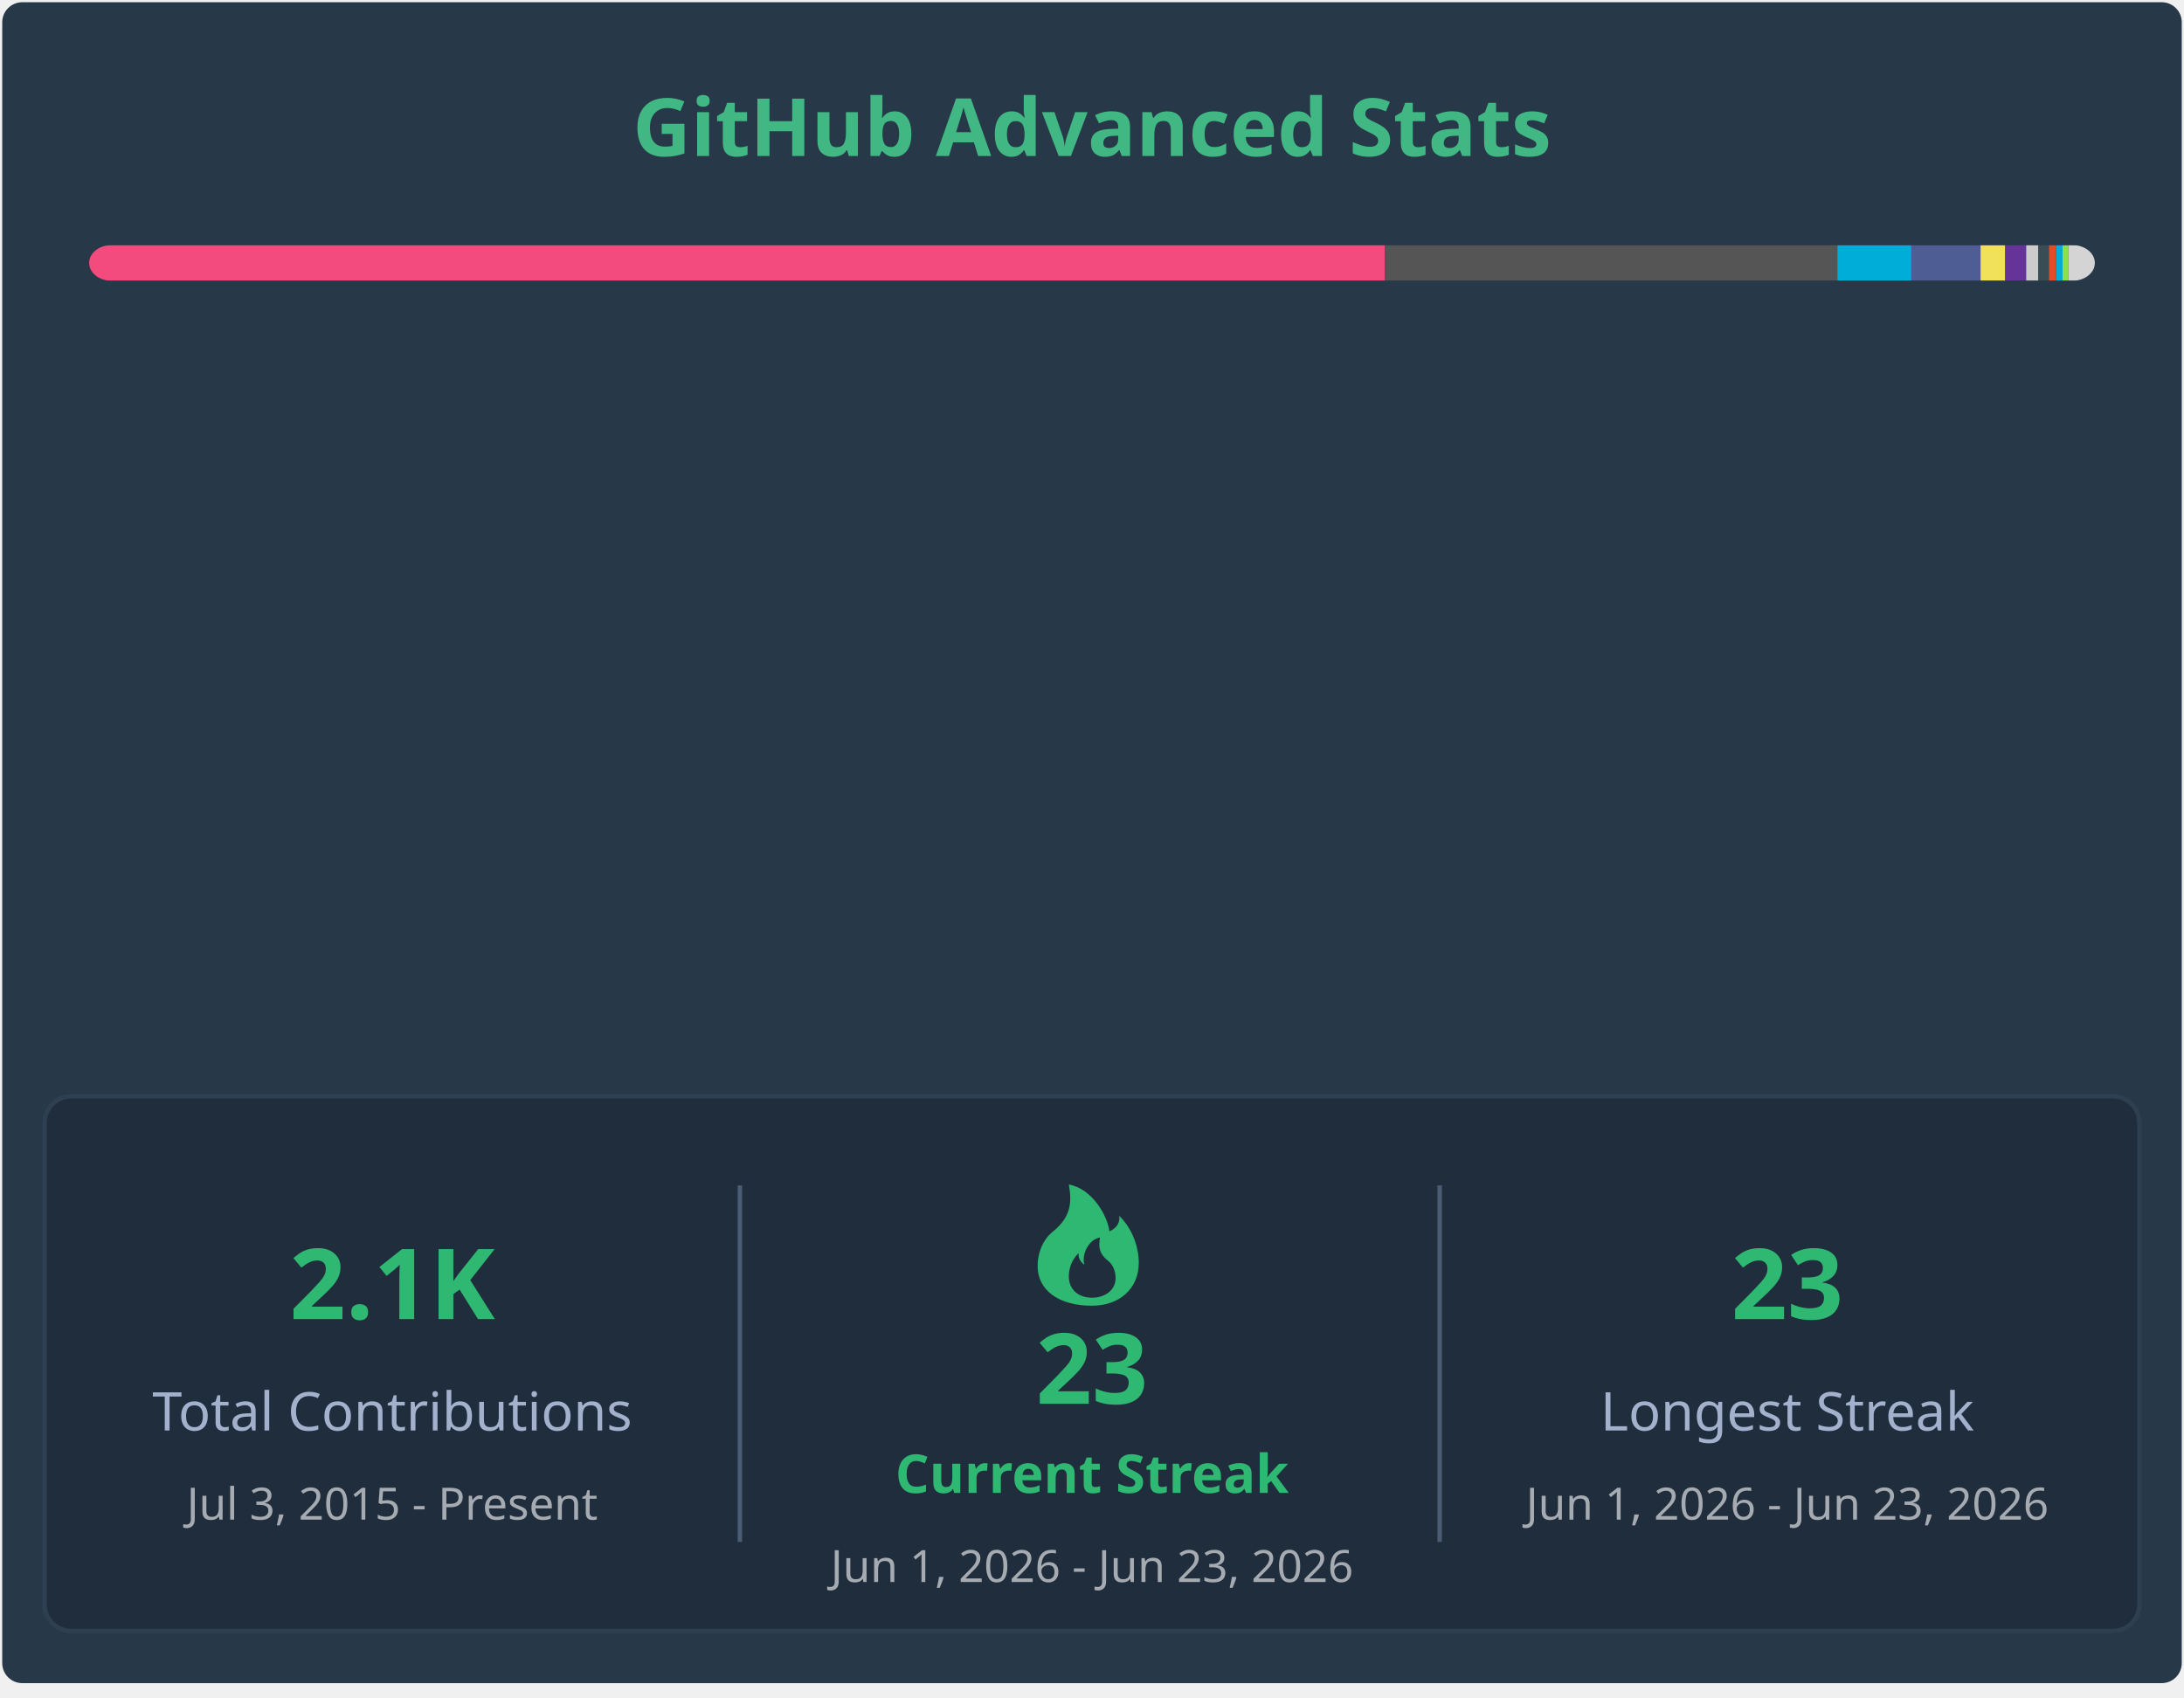
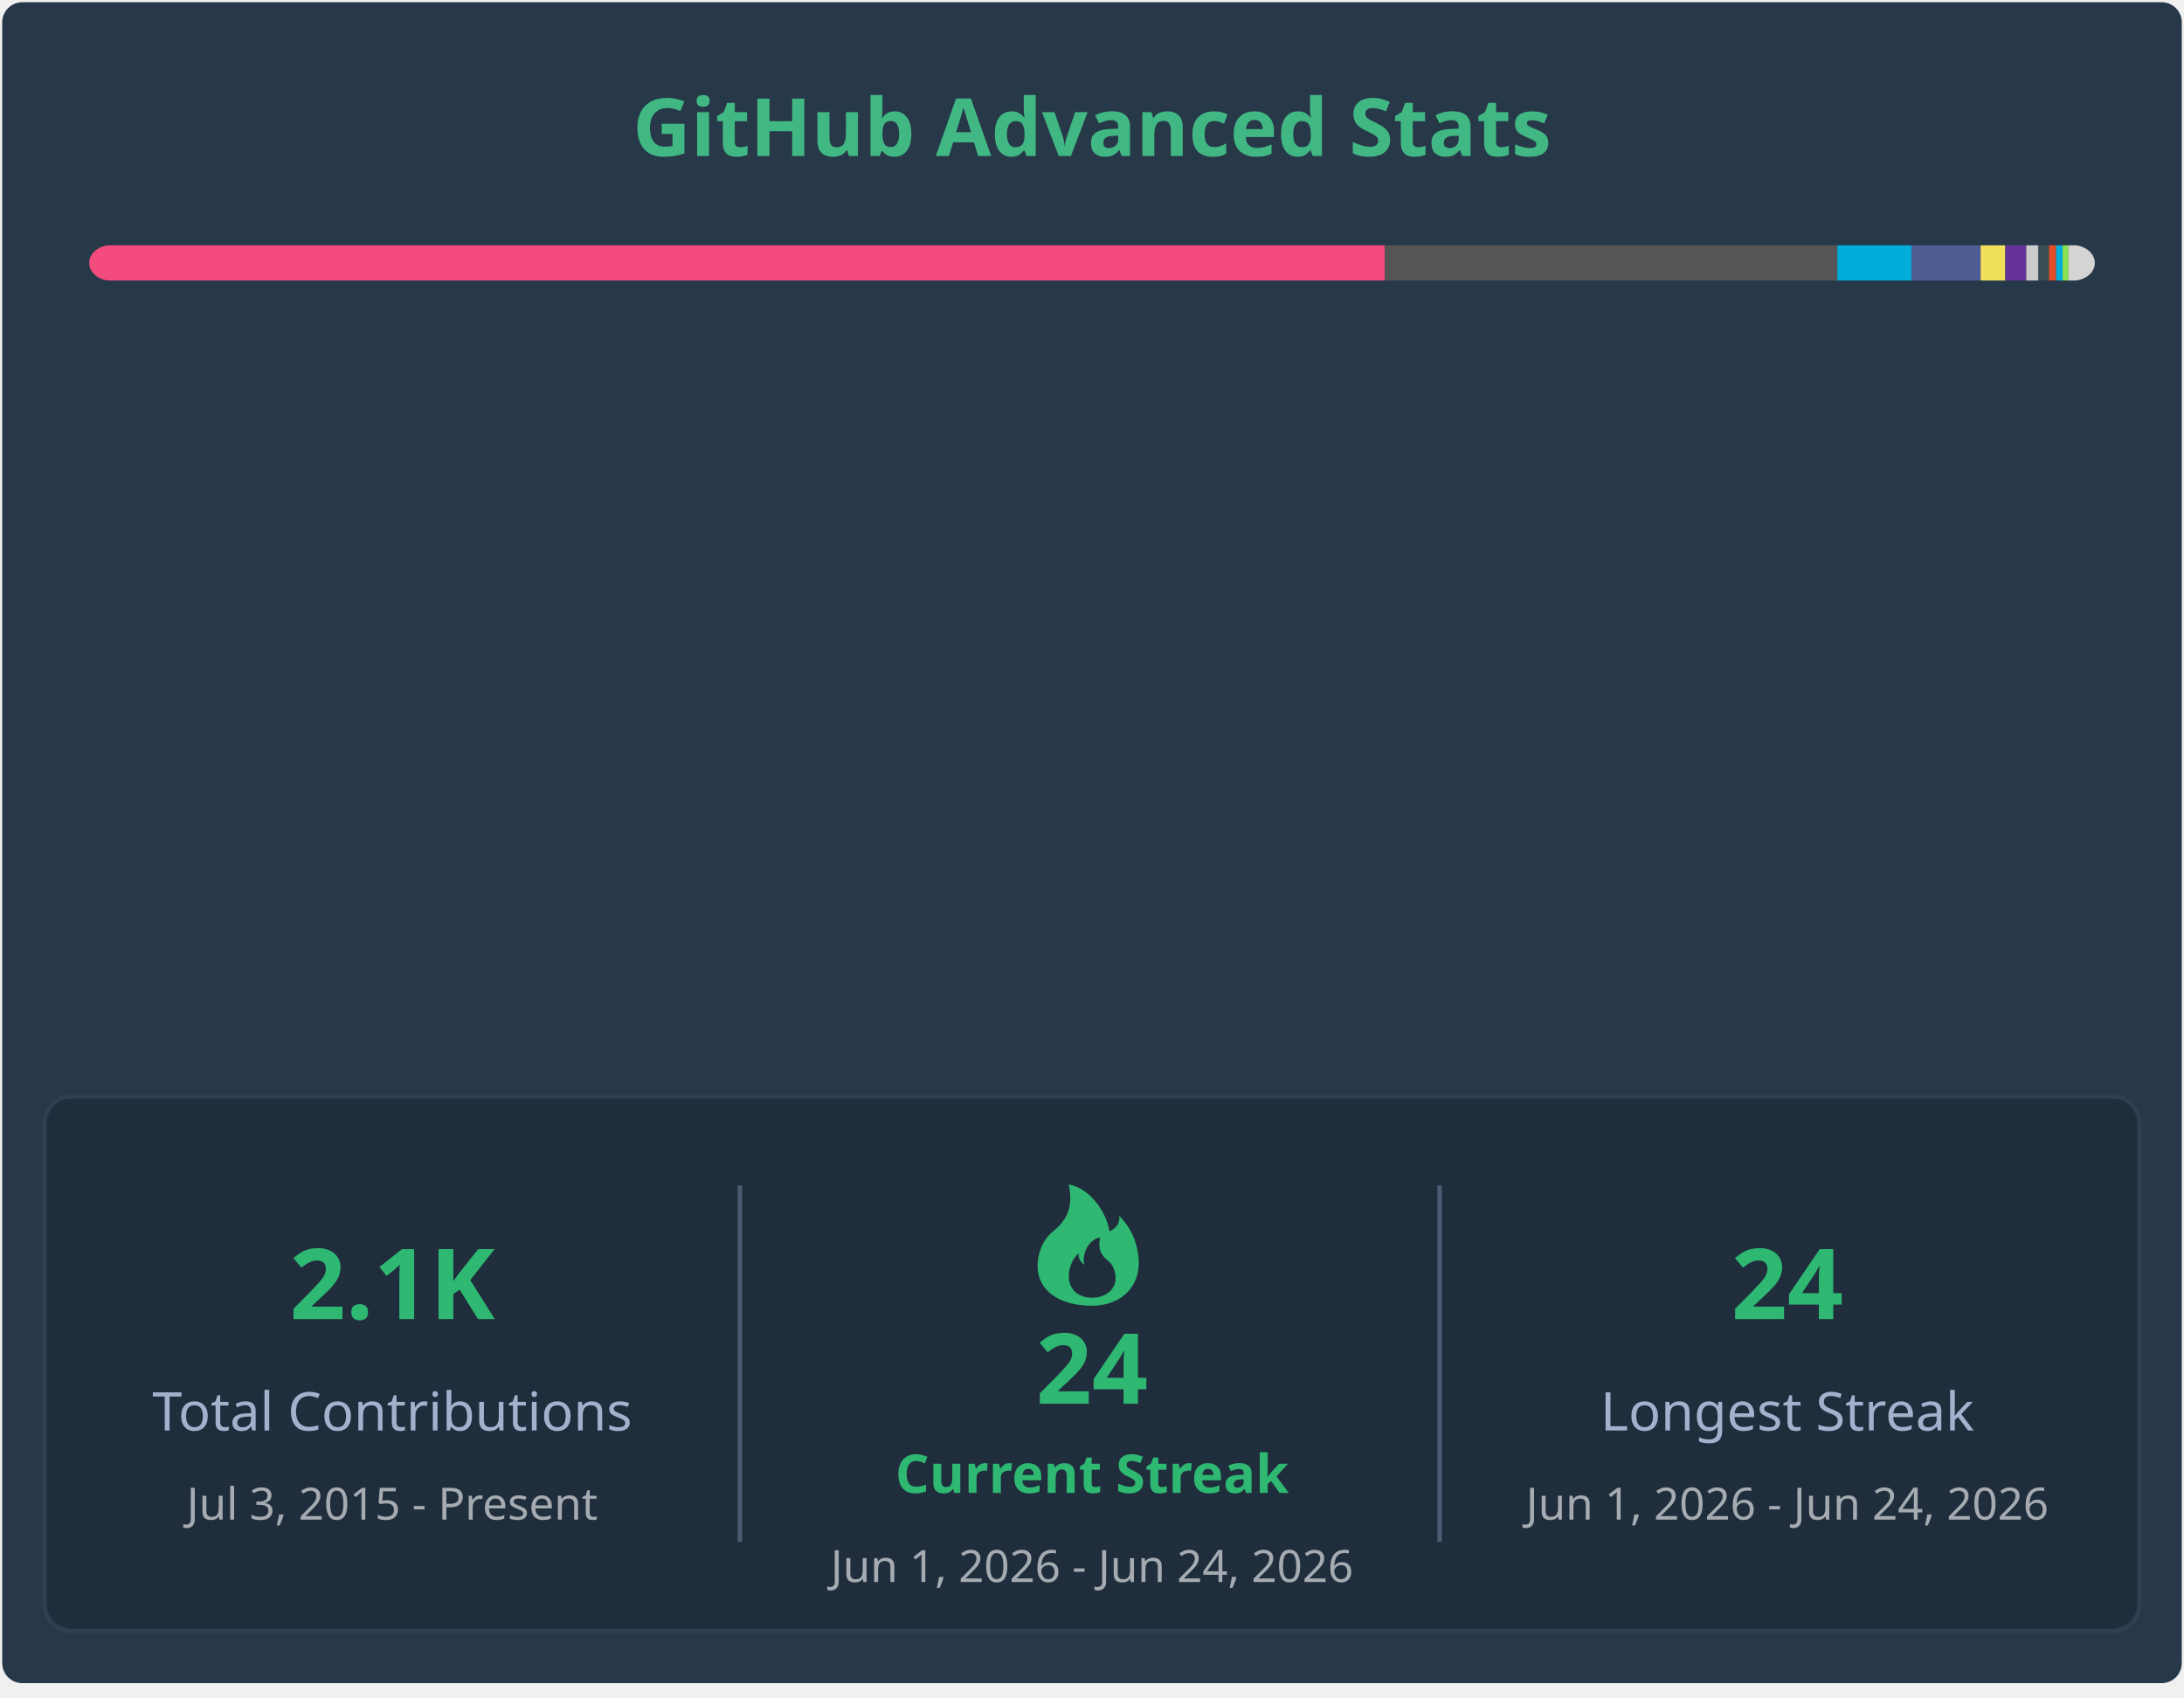
<svg xmlns="http://www.w3.org/2000/svg" width="490" height="381" viewBox="0 0 490 381" fill="none" role="img" aria-labelledby="descId">
  <style>
        .header {
            font: 600 18px 'Segoe UI', Ubuntu, Sans-Serif;
            fill: #41b883;
            animation: fadeInAnimation 0.8s ease-in-out forwards;
        }
        .stat-label {
            font: 600 12px 'Segoe UI', Ubuntu, Sans-Serif;
            fill: #fffefe;
        }
        .stat-value {
            font: 700 12px 'Segoe UI', Ubuntu, Sans-Serif;
            fill: #41b883;
        }
        .lang-name {
            font: 400 11px "Segoe UI", Ubuntu, Sans-Serif;
            fill: #fffefe;
        }
        .stagger {
            opacity: 0;
            animation: fadeInAnimation 0.3s ease-in-out forwards;
        }
        @keyframes fadeInAnimation {
            from { opacity: 0; }
            to { opacity: 1; }
        }
    </style>
  <rect x="0.5" y="0.5" rx="4.5" height="99%" stroke="#e4e2e2" width="489" fill="#273849" stroke-opacity="0" />
  <g transform="translate(245, 35)">
    <text x="0" y="0" class="header" text-anchor="middle">GitHub Advanced Stats</text>
  </g>
  <g transform="translate(20, 55)">
    <mask id="rect-mask">
      <rect x="0" y="0" width="450" height="8" fill="white" rx="5" />
    </mask>
    <rect mask="url(#rect-mask)" x="0" y="0" width="290.686" height="8" fill="#f34b7d" />
    <rect mask="url(#rect-mask)" x="290.686" y="0" width="101.547" height="8" fill="#555555" />
    <rect mask="url(#rect-mask)" x="392.233" y="0" width="16.6" height="8" fill="#00ADD8" />
-     <rect mask="url(#rect-mask)" x="408.833" y="0" width="15.523" height="8" fill="#4F5D95" />
-     <rect mask="url(#rect-mask)" x="424.356" y="0" width="5.533" height="8" fill="#f1e05a" />
-     <rect mask="url(#rect-mask)" x="429.888" y="0" width="4.705" height="8" fill="#663399" />
-     <rect mask="url(#rect-mask)" x="434.593" y="0" width="2.728" height="8" fill="#cccccc" />
-     <rect mask="url(#rect-mask)" x="437.321" y="0" width="2.374" height="8" fill="#384d54" />
-     <rect mask="url(#rect-mask)" x="439.694" y="0" width="1.599" height="8" fill="#e34c26" />
-     <rect mask="url(#rect-mask)" x="441.293" y="0" width="1.455" height="8" fill="#00ADD8" />
-     <rect mask="url(#rect-mask)" x="442.748" y="0" width="1.324" height="8" fill="#89e051" />
-     <rect mask="url(#rect-mask)" x="444.072" y="0" width="5.928" height="8" fill="#d4d4d4" />
+     <rect mask="url(#rect-mask)" x="408.833" y="0" width="15.545" height="8" fill="#4F5D95" />
+     <rect mask="url(#rect-mask)" x="424.377" y="0" width="5.533" height="8" fill="#f1e05a" />
+     <rect mask="url(#rect-mask)" x="429.91" y="0" width="4.705" height="8" fill="#663399" />
+     <rect mask="url(#rect-mask)" x="434.615" y="0" width="2.728" height="8" fill="#cccccc" />
+     <rect mask="url(#rect-mask)" x="437.342" y="0" width="2.374" height="8" fill="#384d54" />
+     <rect mask="url(#rect-mask)" x="439.716" y="0" width="1.599" height="8" fill="#e34c26" />
+     <rect mask="url(#rect-mask)" x="441.315" y="0" width="1.455" height="8" fill="#00ADD8" />
+     <rect mask="url(#rect-mask)" x="442.77" y="0" width="1.324" height="8" fill="#89e051" />
+     <rect mask="url(#rect-mask)" x="444.094" y="0" width="5.906" height="8" fill="#d4d4d4" />
    <g transform="translate(5, 25)">
      <g transform="translate(0, 0)">
        <g transform="translate(0, 0)">
          <g transform="translate(0, 0)" class="stagger" style="animation-delay: 450ms">
            <circle cx="5" cy="6" r="5" fill="#f34b7d" />
            <text x="15" y="10" class="lang-name">C++ 64.60%</text>
          </g>
          <g transform="translate(0, 25)" class="stagger" style="animation-delay: 550ms">
            <circle cx="5" cy="6" r="5" fill="#555555" />
            <text x="15" y="10" class="lang-name">C 22.57%</text>
          </g>
          <g transform="translate(0, 50)" class="stagger" style="animation-delay: 650ms">
            <circle cx="5" cy="6" r="5" fill="#00ADD8" />
            <text x="15" y="10" class="lang-name">Go 3.69%</text>
          </g>
          <g transform="translate(0, 75)" class="stagger" style="animation-delay: 750ms">
            <circle cx="5" cy="6" r="5" fill="#4F5D95" />
            <text x="15" y="10" class="lang-name">PHP 3.45%</text>
          </g>
          <g transform="translate(0, 100)" class="stagger" style="animation-delay: 850ms">
            <circle cx="5" cy="6" r="5" fill="#f1e05a" />
            <text x="15" y="10" class="lang-name">JavaScript 1.23%</text>
          </g>
          <g transform="translate(0, 125)" class="stagger" style="animation-delay: 950ms">
            <circle cx="5" cy="6" r="5" fill="#663399" />
            <text x="15" y="10" class="lang-name">CSS 1.05%</text>
          </g>
        </g>
        <g transform="translate(130, 0)">
          <g transform="translate(0, 0)" class="stagger" style="animation-delay: 450ms">
            <circle cx="5" cy="6" r="5" fill="#cccccc" />
            <text x="15" y="10" class="lang-name">Gettext Catalog 0.61%</text>
          </g>
          <g transform="translate(0, 25)" class="stagger" style="animation-delay: 550ms">
            <circle cx="5" cy="6" r="5" fill="#384d54" />
            <text x="15" y="10" class="lang-name">Dockerfile 0.53%</text>
          </g>
          <g transform="translate(0, 50)" class="stagger" style="animation-delay: 650ms">
            <circle cx="5" cy="6" r="5" fill="#e34c26" />
            <text x="15" y="10" class="lang-name">HTML 0.36%</text>
          </g>
          <g transform="translate(0, 75)" class="stagger" style="animation-delay: 750ms">
            <circle cx="5" cy="6" r="5" fill="#00ADD8" />
            <text x="15" y="10" class="lang-name">Go Template 0.32%</text>
          </g>
          <g transform="translate(0, 100)" class="stagger" style="animation-delay: 850ms">
            <circle cx="5" cy="6" r="5" fill="#89e051" />
            <text x="15" y="10" class="lang-name">Shell 0.29%</text>
          </g>
          <g transform="translate(0, 125)" class="stagger" style="animation-delay: 950ms">
            <circle cx="5" cy="6" r="5" fill="#d4d4d4" />
-             <text x="15" y="10" class="lang-name">Others 1.32%</text>
+             <text x="15" y="10" class="lang-name">Others 1.31%</text>
          </g>
        </g>
      </g>
      <g transform="translate(295, 2)">
        <g transform="translate(0, 2)" class="stagger" style="animation-delay: 0ms">
          <text x="0" y="10" class="stat-label">Total Commits:</text>
-           <text x="115" y="10" class="stat-value">852</text>
+           <text x="115" y="10" class="stat-value">854</text>
        </g>
        <g transform="translate(0, 24)" class="stagger" style="animation-delay: 100ms">
          <text x="0" y="10" class="stat-label">Merged PRs:</text>
          <text x="115" y="10" class="stat-value">137</text>
        </g>
        <g transform="translate(0, 46)" class="stagger" style="animation-delay: 200ms">
          <text x="0" y="10" class="stat-label">Code Reviews:</text>
          <text x="115" y="10" class="stat-value">2</text>
        </g>
        <g transform="translate(0, 68)" class="stagger" style="animation-delay: 300ms">
          <text x="0" y="10" class="stat-label">Total Issues:</text>
          <text x="115" y="10" class="stat-value">108</text>
        </g>
        <g transform="translate(0, 90)" class="stagger" style="animation-delay: 400ms">
          <text x="0" y="10" class="stat-label">Total Stars:</text>
          <text x="115" y="10" class="stat-value">6</text>
        </g>
        <g transform="translate(0, 112)" class="stagger" style="animation-delay: 500ms">
          <text x="0" y="10" class="stat-label">Total Repositories:</text>
          <text x="115" y="10" class="stat-value">14</text>
        </g>
        <g transform="translate(0, 134)" class="stagger" style="animation-delay: 600ms">
          <text x="0" y="10" class="stat-label">Followers:</text>
          <text x="115" y="10" class="stat-value">9</text>
        </g>
      </g>
    </g>
  </g>
  <g transform="translate(10, 246)">
    <rect width="470" height="120" rx="6" fill="#1f2d3d" stroke="#2e3f51" stroke-width="1" />
    <g transform="translate(0, 20)">
      <text x="78" y="30" fill="#2eb872" font-family="Segoe UI, Ubuntu, sans-serif" font-weight="bold" font-size="22px" text-anchor="middle">
                2.1K
            </text>
      <text x="78" y="55" fill="#a4b1cd" font-family="Segoe UI, Ubuntu, sans-serif" font-size="12px" text-anchor="middle">
                Total Contributions
            </text>
      <text x="78" y="75" fill="#ffffff" opacity="0.6" font-family="Segoe UI, Ubuntu, sans-serif" font-size="10px" text-anchor="middle">
                Jul  3, 2015 - Present
            </text>
    </g>
    <line x1="156" y1="20" x2="156" y2="100" stroke="#4b5d73" stroke-width="1" />
    <g transform="translate(156, 15)">
      <path d="M79,32 C84.8,32 89.5,28.5 89.5,22.3 C89.5,19.7 88.6,15.3 85.1,11.8 C85.5,14.4 82.9,15.3 82.9,15.3 C82.5,11.8 79,5.7 73.8,4.8 C74.4,8.3 74.6,11.8 70.3,15.3 C68.1,17 66.8,20 66.8,23.1 C66.8,28.5 71.5,32 79,32 M79,30.2 C76.1,30.2 73.8,28.5 73.8,25.4 C73.8,24.1 74.2,21.9 76,20.2 C75.8,21.9 77.3,22.8 77.3,22.8 C76.6,20.6 78.2,17.1 80.8,16.7 C80.5,18.4 80.4,20.2 82.6,21.9 C83.7,22.8 84.3,24.3 84.3,25.8 C84.3,28.5 81.9,30.2 79,30.2" fill="#2eb872" />
      <text x="79" y="54" fill="#2eb872" font-family="Segoe UI, Ubuntu, sans-serif" font-weight="bold" font-size="22px" text-anchor="middle">
-                 23
+                 24
            </text>
      <text x="79" y="74" fill="#2eb872" font-family="Segoe UI, Ubuntu, sans-serif" font-weight="bold" font-size="12px" text-anchor="middle">
                Current Streak
            </text>
      <text x="79" y="94" fill="#ffffff" opacity="0.6" font-family="Segoe UI, Ubuntu, sans-serif" font-size="10px" text-anchor="middle">
-                 Jun  1, 2026 - Jun 23, 2026
+                 Jun  1, 2026 - Jun 24, 2026
            </text>
    </g>
    <line x1="313" y1="20" x2="313" y2="100" stroke="#4b5d73" stroke-width="1" />
    <g transform="translate(313, 20)">
      <text x="78" y="30" fill="#2eb872" font-family="Segoe UI, Ubuntu, sans-serif" font-weight="bold" font-size="22px" text-anchor="middle">
-                 23
+                 24
            </text>
      <text x="78" y="55" fill="#a4b1cd" font-family="Segoe UI, Ubuntu, sans-serif" font-size="12px" text-anchor="middle">
                Longest Streak
            </text>
      <text x="78" y="75" fill="#ffffff" opacity="0.6" font-family="Segoe UI, Ubuntu, sans-serif" font-size="10px" text-anchor="middle">
-                 Jun  1, 2026 - Jun 23, 2026
+                 Jun  1, 2026 - Jun 24, 2026
            </text>
    </g>
  </g>
</svg>
